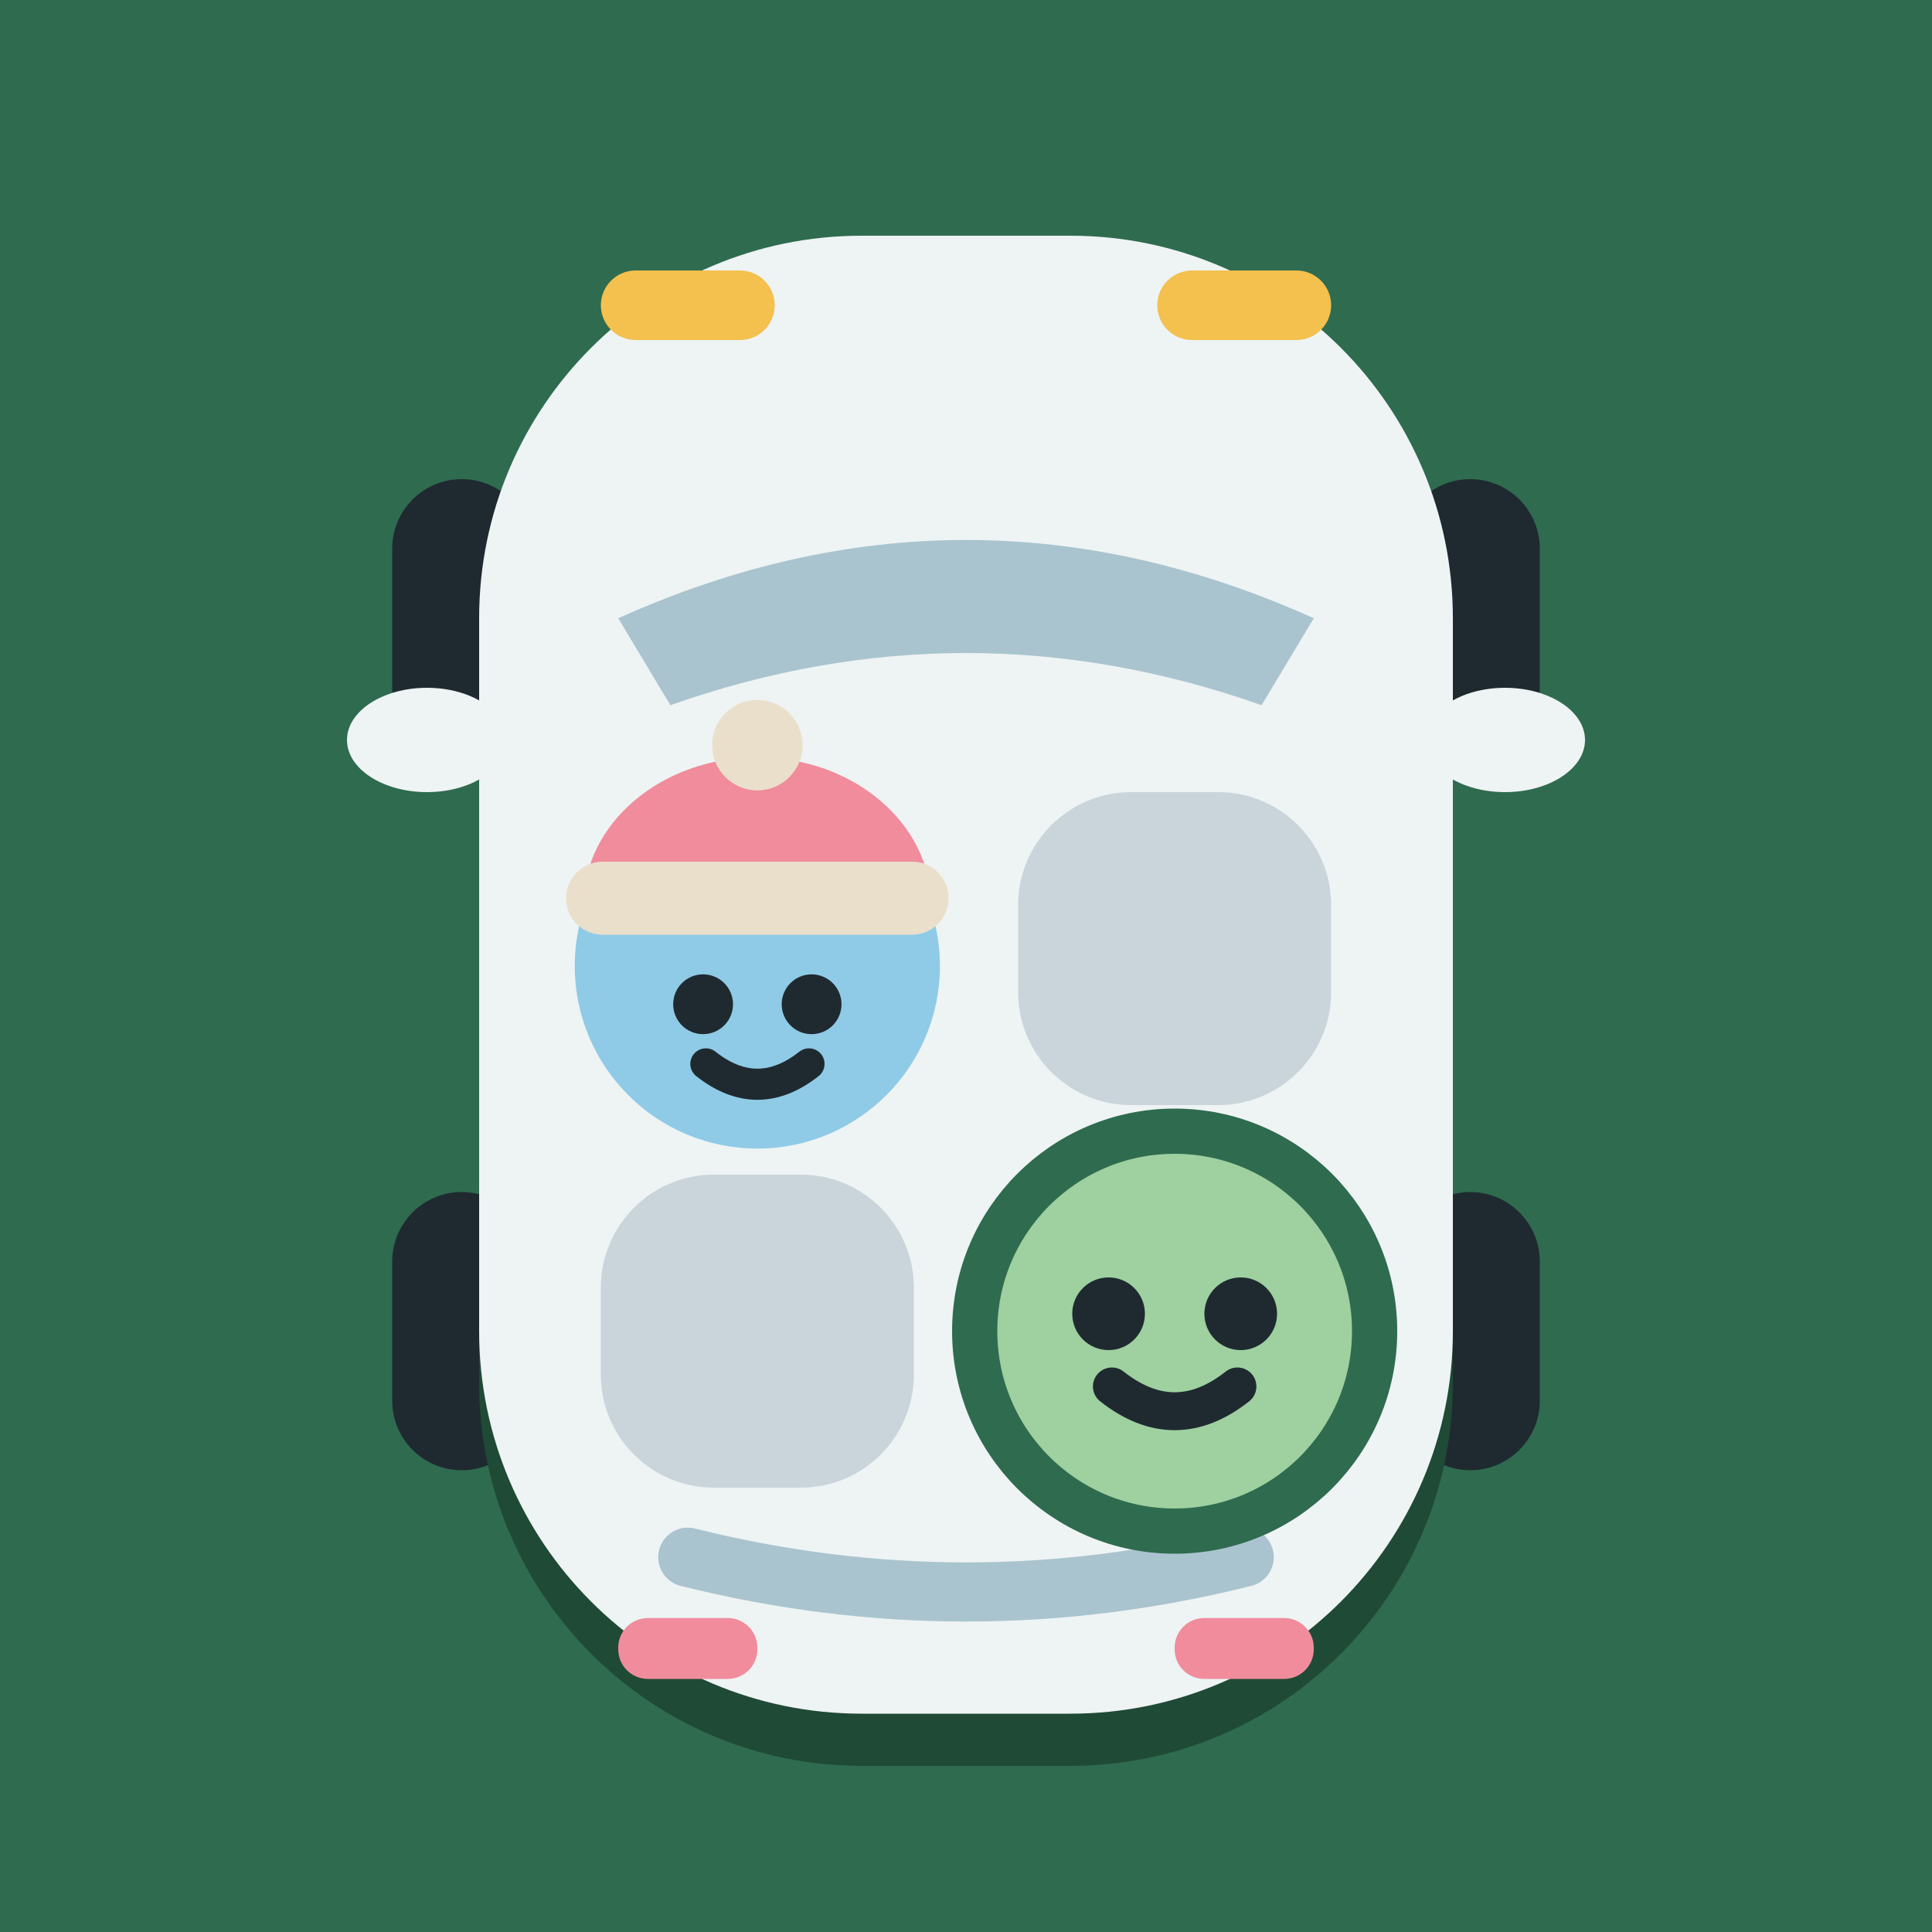
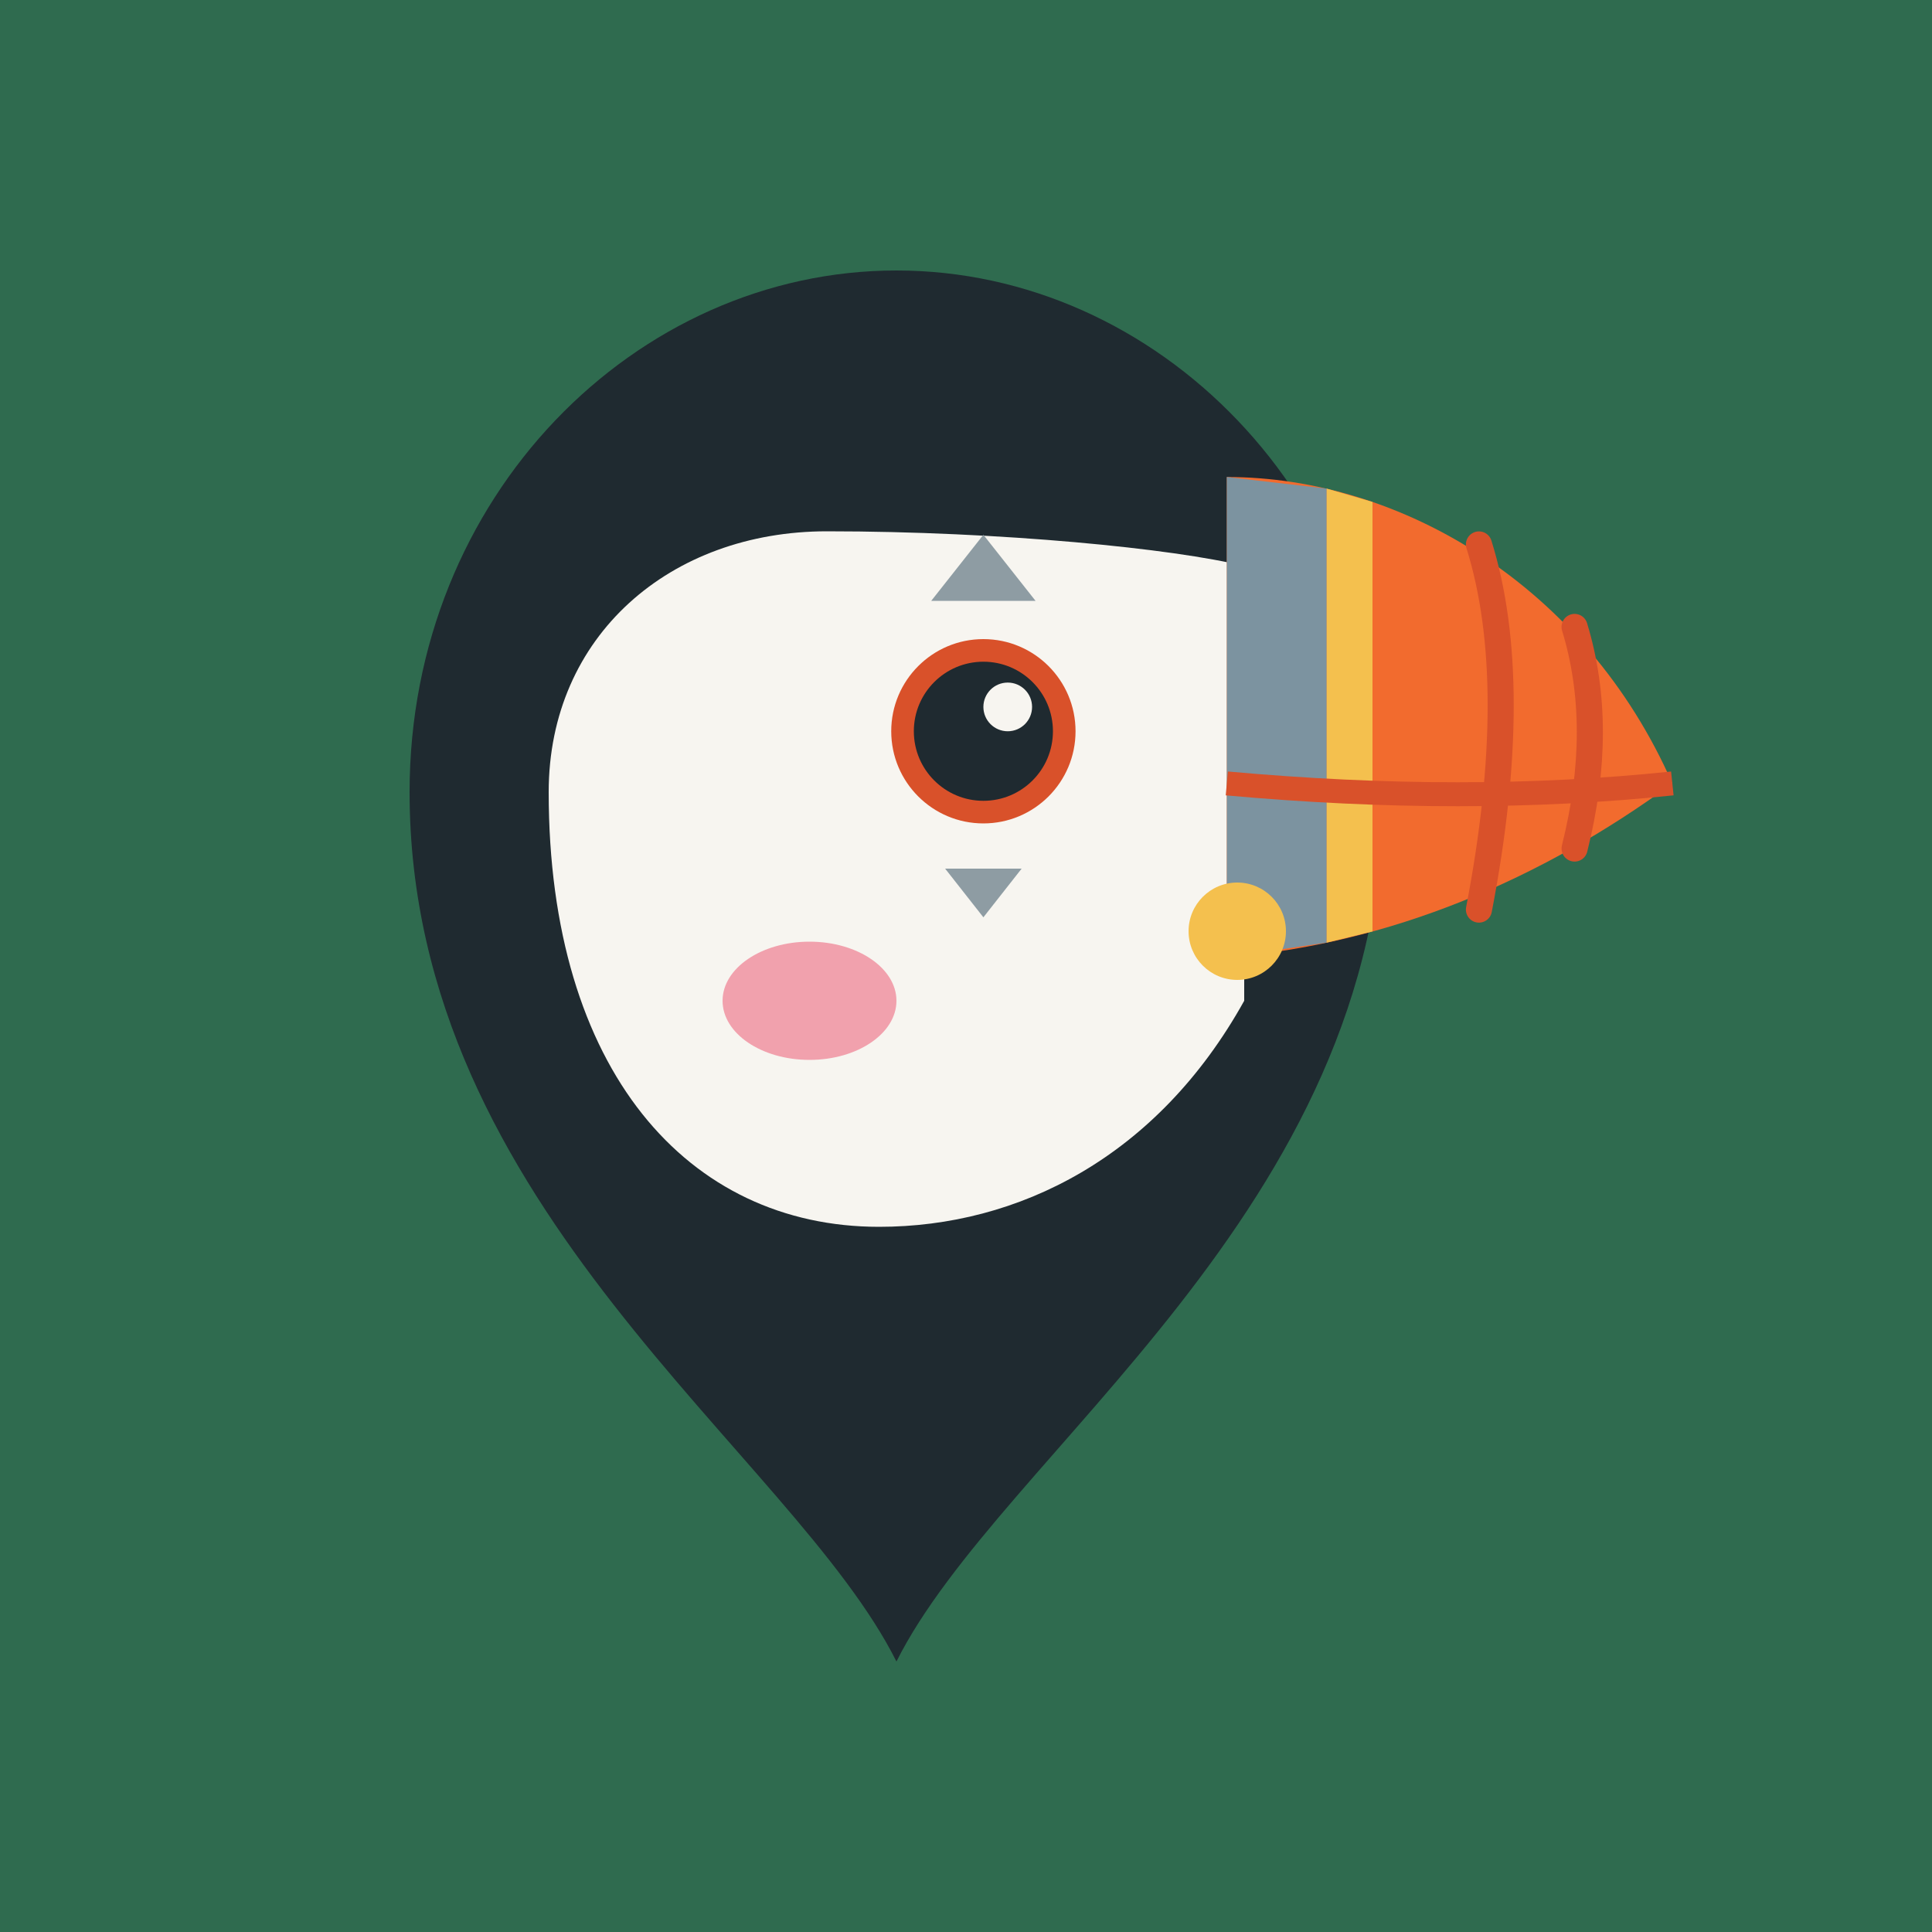
<svg xmlns="http://www.w3.org/2000/svg" viewBox="0 0 100 100" width="1024" height="1024">
  <rect width="100" height="100" fill="#2F6B4F" />
-   <g transform="translate(50 50) scale(0.9) translate(-50 -50)">
-     <rect x="17" y="22" width="8" height="16" rx="4" fill="#1F2A30" />
-     <rect x="17" y="63" width="8" height="16" rx="4" fill="#1F2A30" />
-     <rect x="75" y="22" width="8" height="16" rx="4" fill="#1F2A30" />
-     <rect x="75" y="63" width="8" height="16" rx="4" fill="#1F2A30" />
-     <ellipse cx="19" cy="37" rx="4.6" ry="3" fill="#EEF3F4" />
-     <ellipse cx="81" cy="37" rx="4.6" ry="3" fill="#EEF3F4" />
-     <rect x="22" y="11" width="56" height="85" rx="22" fill="#1F4A36" />
-     <rect x="22" y="8" width="56" height="85" rx="22" fill="#EEF3F4" />
-     <rect x="29" y="10" width="10" height="4" rx="2" fill="#F4C04E" />
-     <rect x="61" y="10" width="10" height="4" rx="2" fill="#F4C04E" />
-     <rect x="30" y="87.5" width="8" height="3.5" rx="1.7" fill="#F08C9C" />
-     <rect x="62" y="87.5" width="8" height="3.5" rx="1.7" fill="#F08C9C" />
-     <path d="M30 30 Q50 21 70 30 L67 35 Q50 29 33 35 Z" fill="#A9C4CE" />
-     <rect x="53" y="40" width="18" height="18" rx="6.5" fill="#C9D5DA" />
-     <rect x="29" y="62" width="18" height="18" rx="6.5" fill="#C9D5DA" />
-     <path d="M34 84 Q50 88 66 84" stroke="#A9C4CE" stroke-width="3.4" fill="none" stroke-linecap="round" />
-     <circle cx="38" cy="50" r="10.5" fill="#8FCBE6" />
-     <path d="M28 46.5a10 8.5 0 0 1 20 0z" fill="#F08C9C" />
-     <rect x="27" y="44" width="22" height="4.2" rx="2.1" fill="#EADFCB" />
-     <circle cx="38" cy="37.3" r="2.6" fill="#EADFCB" />
-     <circle cx="34.88" cy="52.20" r="1.72" fill="#1F2A30" />
-     <circle cx="41.12" cy="52.20" r="1.72" fill="#1F2A30" />
-     <path d="M35.04 55.63q2.96 2.34 5.93 0" stroke="#1F2A30" stroke-width="1.79" fill="none" stroke-linecap="round" />
-     <circle cx="62" cy="71" r="11.5" fill="#9ED0A0" stroke="#2F6B4F" stroke-width="2.6" />
-     <circle cx="58.20" cy="70.00" r="2.09" fill="#1F2A30" />
-     <circle cx="65.80" cy="70.00" r="2.09" fill="#1F2A30" />
-     <path d="M58.39 74.18q3.61 2.85 7.22 0" stroke="#1F2A30" stroke-width="2.18" fill="none" stroke-linecap="round" />
-   </g>
+   <path d="M46.4 86 C41 75.2 21.2 62.6 21.2 41 C21.2 25.7 32.9 14 46.4 14 C59.9 14 71.6 25.7 71.6 41 C71.6 62.6 51.8 75.2 46.4 86 Z" fill="#1F2A30" />
+   <path d="M28.4 41 C28.4 32.9 34.7 27.5 42.8 27.5 C51.8 27.5 60.8 28.4 64.4 29.3 L64.4 51.8 C59.9 59.9 52.7 63.5 45.5 63.5 C35.6 63.5 28.4 55.4 28.4 41 Z" fill="#F7F5F0" />
+   <path d="M48.2 31.1 L53.6 31.1 L50.9 27.68 Z" fill="#8E9CA3" />
+   <path d="M48.92 44.96 L52.88 44.96 L50.9 47.48 Z" fill="#8E9CA3" />
+   <circle cx="50.9" cy="37.85" r="4.77" fill="#D9512A" />
+   <circle cx="50.9" cy="37.85" r="3.6" fill="#1F2A30" />
+   <circle cx="52.16" cy="36.59" r="1.26" fill="#F7F5F0" />
+   <ellipse cx="41.9" cy="51.8" rx="4.5" ry="3.06" fill="#F08C9C" opacity="0.8" />
+   <path d="M63.5 24.69 C72.5 24.69 82.06 30.31 86.56 40.55 C79.81 45.5 71.94 48.88 63.5 49.55 Z" fill="#F26B2E" />
+   <path d="M63.5 24.69 L68.67 25.29 L68.67 48.79 L63.5 49.55 Z" fill="#7C93A0" />
+   <path d="M68.67 25.29 L71.04 25.98 L71.04 48.21 L68.67 48.79 Z" fill="#F4C04E" />
+   <path d="M76.55 28.18 Q78.8 35.38 76.55 47.08 M81.5 32.45 Q83.08 37.62 81.5 43.92" stroke="#D9512A" stroke-width="1.35" fill="none" stroke-linecap="round" />
+   <path d="M63.5 40.55 Q75.88 41.67 86.56 40.55" stroke="#D9512A" stroke-width="1.24" fill="none" />
+   <circle cx="64.04" cy="48.2" r="2.52" fill="#F4C04E" />
</svg>
